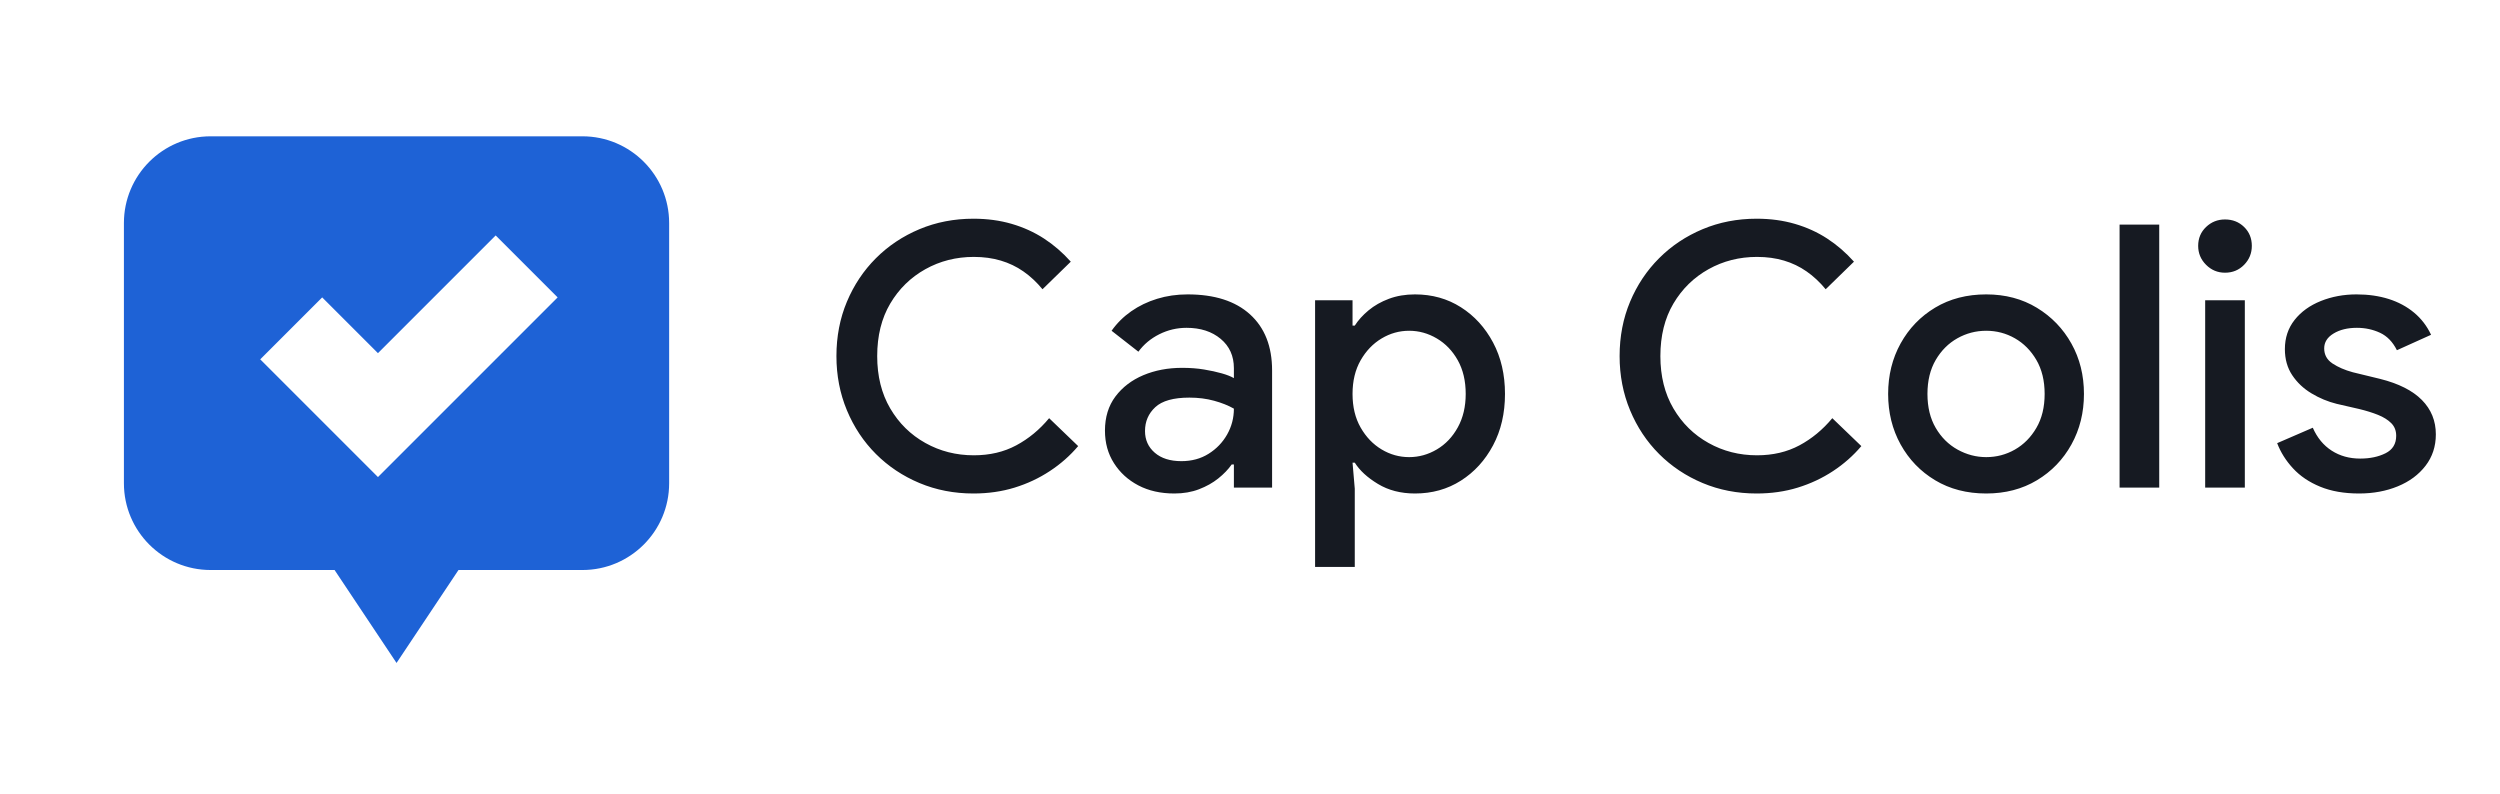
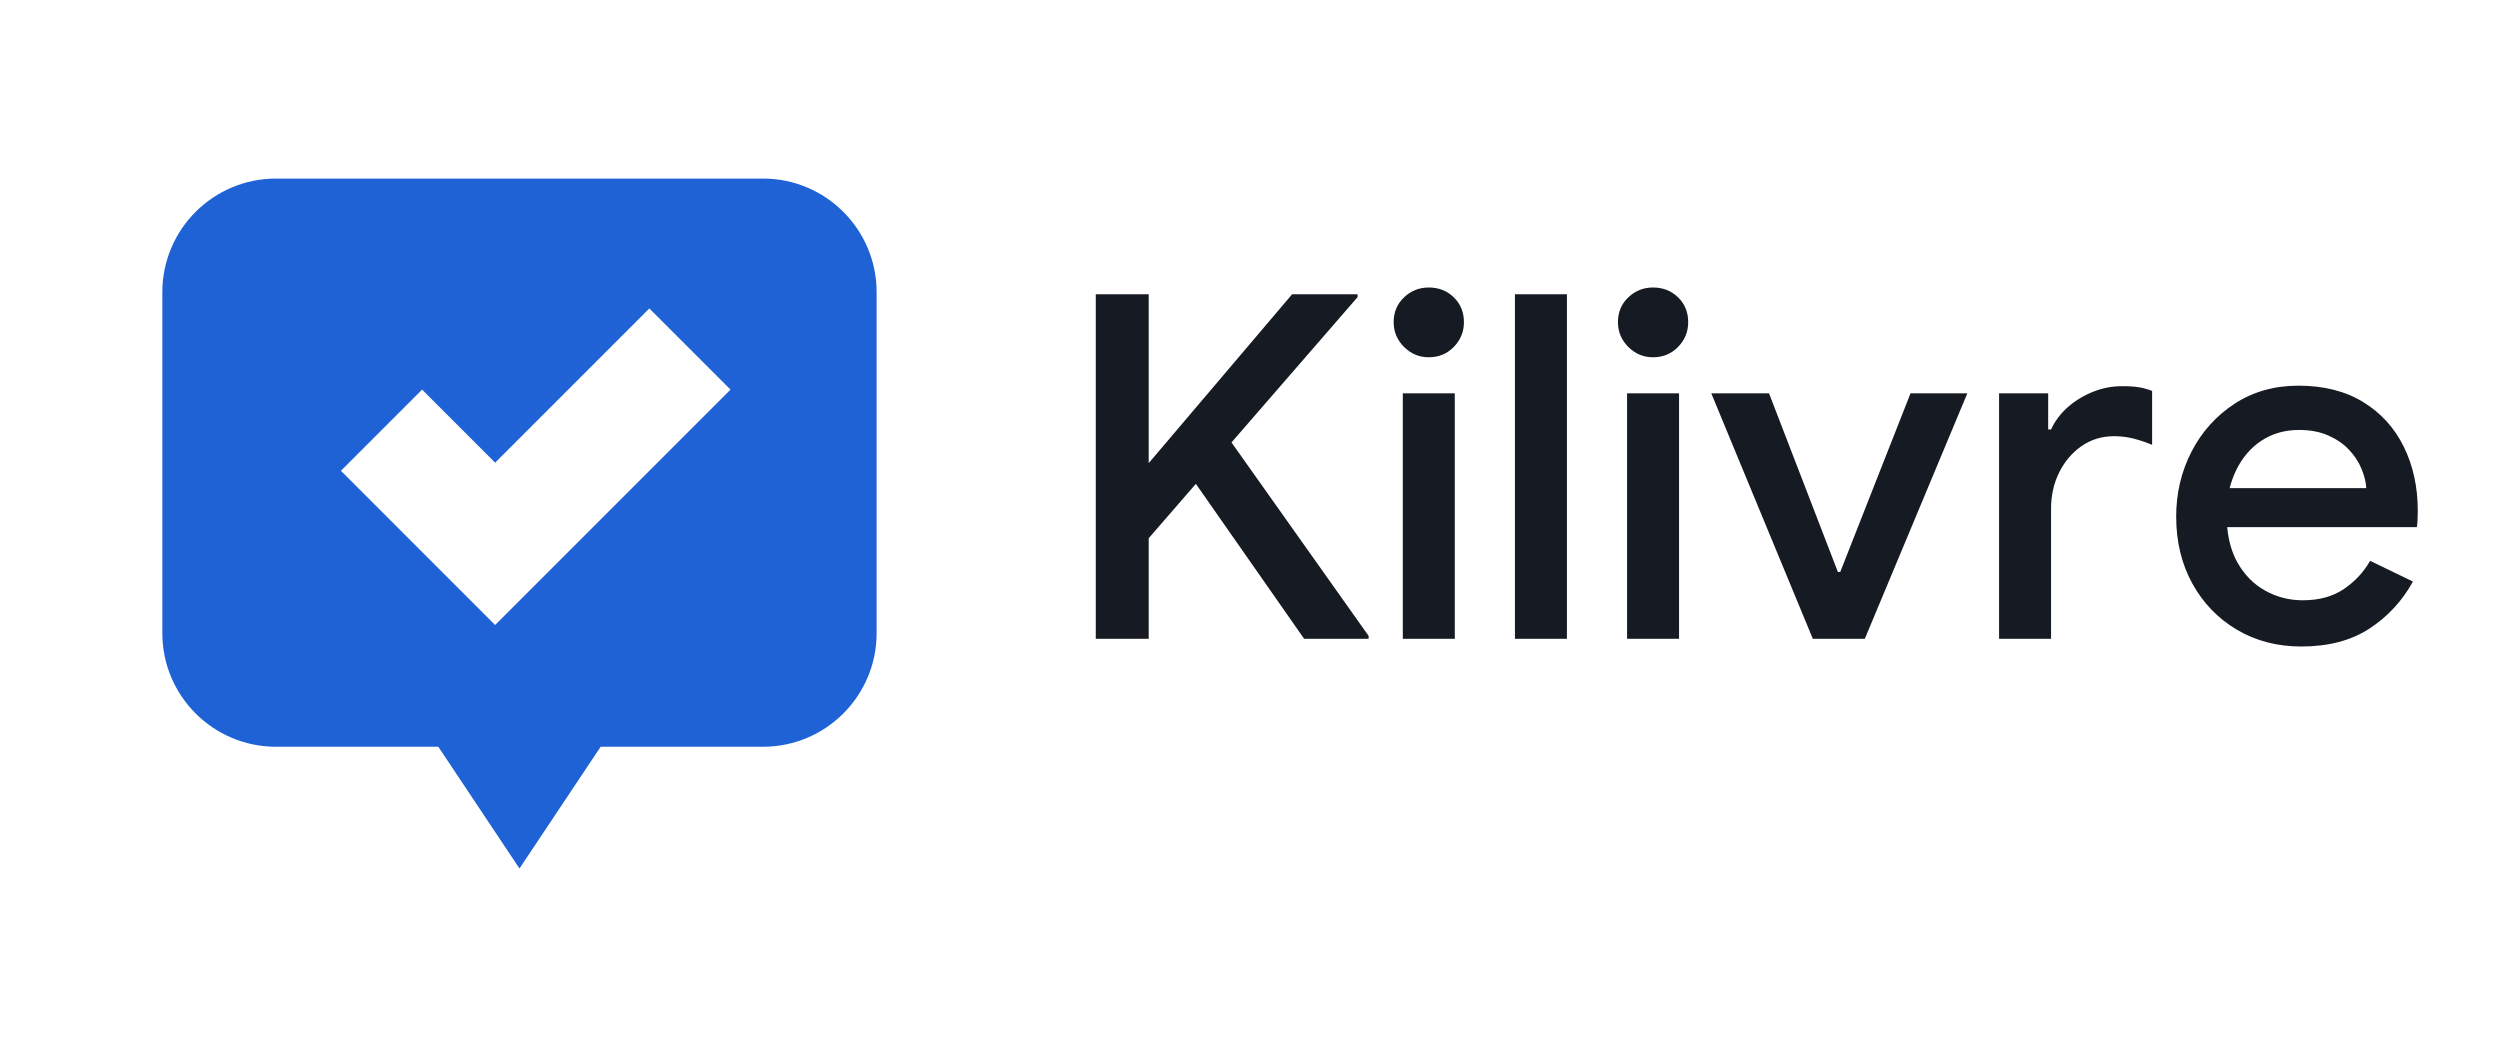
- <svg xmlns="http://www.w3.org/2000/svg" viewBox="0 0 807 256" width="807" height="256">
+ <svg xmlns="http://www.w3.org/2000/svg" viewBox="0 0 616 256" width="616" height="256">
  <path fill="#1E62D6" fill-rule="evenodd" d="M68 44H188A28 28 0 0 1 216 72V156A28 28 0 0 1 188 184H148L128 214 108 184H68A28 28 0 0 1 40 156V72A28 28 0 0 1 68 44ZM84 116 104 96 122 114 160 76 180 96 122 154Z" />
-   <path fill="#161A22" d="M314.23 159.30Q304.86 159.30 296.80 155.92Q288.74 152.54 282.75 146.55Q276.76 140.56 273.38 132.44Q270 124.32 270 114.95Q270 105.46 273.38 97.40Q276.76 89.34 282.75 83.35Q288.74 77.36 296.80 73.98Q304.86 70.60 314.23 70.60Q320.87 70.60 326.56 72.26Q332.25 73.92 337 77Q341.74 80.09 345.65 84.47L336.52 93.37Q333.68 89.93 330.36 87.62Q327.04 85.30 323.06 84.12Q319.09 82.93 314.35 82.93Q305.81 82.93 298.70 86.90Q291.58 90.88 287.37 97.99Q283.16 105.11 283.16 114.95Q283.16 124.67 287.37 131.85Q291.58 139.02 298.70 142.99Q305.81 146.97 314.35 146.97Q322.06 146.97 328.04 143.76Q334.03 140.56 338.66 134.99L348.03 144Q344.11 148.63 338.89 152.06Q333.68 155.50 327.51 157.40Q321.34 159.30 314.23 159.30M379.09 159.30Q372.45 159.30 367.47 156.69Q362.49 154.08 359.59 149.51Q356.68 144.95 356.68 139.02Q356.68 132.50 360.06 127.99Q363.44 123.49 369.07 121.11Q374.71 118.74 381.58 118.74Q385.50 118.74 388.70 119.28Q391.90 119.81 394.39 120.52Q396.88 121.23 398.30 122.06L398.30 118.86Q398.30 112.93 394.03 109.38Q389.77 105.82 383.01 105.82Q378.38 105.82 374.23 107.89Q370.08 109.97 367.47 113.53L358.82 106.77Q361.42 103.09 365.16 100.48Q368.90 97.87 373.52 96.45Q378.14 95.03 383.36 95.03Q396.41 95.03 403.52 101.49Q410.63 107.95 410.63 119.57L410.63 157.40L398.30 157.40L398.30 149.93L397.59 149.93Q395.93 152.30 393.26 154.44Q390.60 156.57 387.04 157.93Q383.48 159.30 379.09 159.30M381.35 148.86Q386.33 148.86 390.12 146.49Q393.92 144.12 396.11 140.27Q398.30 136.41 398.30 131.91Q395.58 130.36 391.90 129.36Q388.22 128.35 383.95 128.35Q376.25 128.35 372.93 131.43Q369.61 134.51 369.61 139.14Q369.61 143.41 372.75 146.13Q375.89 148.86 381.35 148.86M437.32 183.01L424.51 183.01L424.51 96.92L436.60 96.92L436.60 105.11L437.32 105.11Q438.98 102.50 441.76 100.19Q444.55 97.87 448.34 96.45Q452.14 95.03 456.76 95.03Q465.06 95.03 471.58 99.18Q478.11 103.33 481.96 110.56Q485.81 117.79 485.81 127.16Q485.81 136.53 481.96 143.76Q478.11 151 471.58 155.15Q465.06 159.30 456.76 159.30Q449.88 159.30 444.79 156.21Q439.69 153.13 437.32 149.34L436.60 149.34L437.32 157.76L437.32 183.01M454.87 147.56Q459.61 147.56 463.82 145.07Q468.03 142.58 470.58 137.95Q473.13 133.33 473.13 127.16Q473.13 120.88 470.58 116.31Q468.03 111.75 463.82 109.26Q459.61 106.77 454.87 106.77Q450.12 106.77 445.97 109.26Q441.82 111.75 439.21 116.31Q436.60 120.88 436.60 127.16Q436.60 133.45 439.21 138.01Q441.82 142.58 445.97 145.07Q450.12 147.56 454.87 147.56M567.04 159.30Q557.67 159.30 549.61 155.92Q541.55 152.54 535.56 146.55Q529.57 140.56 526.19 132.44Q522.81 124.32 522.81 114.95Q522.81 105.46 526.19 97.40Q529.57 89.34 535.56 83.35Q541.55 77.36 549.61 73.98Q557.67 70.60 567.04 70.60Q573.68 70.60 579.37 72.26Q585.07 73.92 589.81 77Q594.55 80.09 598.46 84.47L589.33 93.37Q586.49 89.93 583.17 87.62Q579.85 85.30 575.88 84.12Q571.90 82.93 567.16 82.93Q558.62 82.93 551.51 86.90Q544.39 90.88 540.18 97.99Q535.97 105.11 535.97 114.95Q535.97 124.67 540.18 131.85Q544.39 139.02 551.51 142.99Q558.62 146.97 567.16 146.97Q574.87 146.97 580.86 143.76Q586.84 140.56 591.47 134.99L600.84 144Q596.92 148.63 591.71 152.06Q586.49 155.50 580.32 157.40Q574.16 159.30 567.04 159.30M641.15 159.30Q631.79 159.30 624.67 155.03Q617.56 150.76 613.52 143.47Q609.49 136.17 609.49 127.16Q609.49 118.15 613.52 110.86Q617.56 103.57 624.67 99.30Q631.79 95.03 641.15 95.03Q650.40 95.03 657.52 99.36Q664.63 103.68 668.66 110.92Q672.70 118.15 672.70 127.16Q672.70 136.17 668.66 143.47Q664.63 150.76 657.52 155.03Q650.40 159.30 641.15 159.30M641.15 147.56Q646.13 147.56 650.40 145.13Q654.67 142.70 657.34 138.13Q660.01 133.57 660.01 127.16Q660.01 120.76 657.34 116.19Q654.67 111.63 650.40 109.20Q646.13 106.77 641.15 106.77Q636.17 106.77 631.84 109.20Q627.52 111.63 624.85 116.19Q622.18 120.76 622.18 127.16Q622.18 133.57 624.85 138.13Q627.52 142.70 631.90 145.13Q636.29 147.56 641.15 147.56M697 157.40L684.20 157.40L684.20 72.50L697 72.50L697 157.40M724.63 157.40L711.83 157.40L711.83 96.92L724.63 96.92L724.63 157.40M718.23 88.03Q714.67 88.03 712.12 85.48Q709.57 82.93 709.57 79.37Q709.57 75.70 712.12 73.27Q714.67 70.84 718.23 70.84Q721.91 70.84 724.40 73.27Q726.89 75.70 726.89 79.37Q726.89 82.93 724.40 85.48Q721.91 88.03 718.23 88.03M761.51 159.30Q754.28 159.30 748.94 157.10Q743.61 154.91 740.17 151.17Q736.73 147.44 735.07 143.05L746.57 138.07Q748.70 142.93 752.68 145.48Q756.65 148.03 761.87 148.03Q766.61 148.03 770.05 146.31Q773.49 144.59 773.49 140.68Q773.49 138.19 771.89 136.59Q770.29 134.99 767.62 133.92Q764.95 132.85 761.51 132.02L754.28 130.36Q750.01 129.30 746.15 126.98Q742.30 124.67 739.93 121.11Q737.56 117.56 737.56 112.70Q737.56 107.24 740.70 103.27Q743.84 99.30 749.18 97.16Q754.51 95.03 760.68 95.03Q766.37 95.03 771.06 96.51Q775.74 97.99 779.24 100.90Q782.74 103.80 784.75 108.07L773.72 113.05Q771.71 109.02 768.27 107.42Q764.83 105.82 760.80 105.82Q756.29 105.82 753.27 107.66Q750.25 109.49 750.25 112.46Q750.25 115.54 752.91 117.32Q755.58 119.10 759.50 120.17L768.27 122.30Q777.28 124.55 781.79 129.12Q786.29 133.68 786.29 140.21Q786.29 146.02 782.97 150.34Q779.65 154.67 774.02 156.98Q768.39 159.30 761.51 159.30" />
+   <path fill="#161A22" d="M283.04 157.40L270 157.40L270 72.50L283.04 72.50L283.04 114.12L318.38 72.50L334.51 72.50L334.51 73.21L303.44 109.02L337.23 156.69L337.23 157.40L321.34 157.40L294.66 119.22L283.04 132.62L283.04 157.40M358.46 157.40L345.65 157.40L345.65 96.92L358.46 96.92L358.46 157.40M352.06 88.03Q348.50 88.03 345.95 85.48Q343.40 82.93 343.40 79.37Q343.40 75.70 345.95 73.27Q348.50 70.84 352.06 70.84Q355.73 70.84 358.22 73.27Q360.71 75.70 360.71 79.37Q360.71 82.93 358.22 85.48Q355.73 88.03 352.06 88.03M386.09 157.40L373.28 157.40L373.28 72.50L386.09 72.50L386.09 157.40M413.72 157.40L400.91 157.40L400.91 96.92L413.72 96.92L413.72 157.40M407.31 88.03Q403.76 88.03 401.21 85.48Q398.66 82.93 398.66 79.37Q398.66 75.70 401.21 73.27Q403.76 70.84 407.31 70.84Q410.99 70.84 413.48 73.27Q415.97 75.70 415.97 79.37Q415.97 82.93 413.48 85.48Q410.99 88.03 407.31 88.03M459.49 157.40L446.68 157.40L421.66 96.92L435.89 96.92L452.85 140.92L453.44 140.92L470.75 96.92L484.75 96.92L459.49 157.40M505.38 157.40L492.57 157.40L492.57 96.92L504.67 96.92L504.67 105.82L505.38 105.82Q506.80 102.73 509.47 100.36Q512.14 97.99 515.64 96.57Q519.13 95.15 522.93 95.15Q525.42 95.15 527.14 95.44Q528.86 95.74 530.28 96.33L530.28 109.61Q528.03 108.66 525.72 108.07Q523.40 107.48 520.91 107.48Q516.41 107.48 512.91 109.91Q509.41 112.34 507.40 116.37Q505.38 120.40 505.38 125.38L505.38 157.40M567.04 159.30Q558.15 159.30 551.15 155.15Q544.16 151 540.18 143.76Q536.21 136.53 536.21 127.28Q536.21 118.62 540 111.27Q543.80 103.92 550.62 99.47Q557.44 95.03 566.33 95.03Q575.70 95.03 582.28 99.06Q588.86 103.09 592.30 110.09Q595.74 117.08 595.74 125.86Q595.74 127.16 595.68 128.23Q595.62 129.30 595.50 129.89L548.78 129.89Q549.25 134.87 551.27 138.55Q553.88 143.17 558.15 145.54Q562.42 147.91 567.40 147.91Q573.44 147.91 577.54 145.13Q581.63 142.34 584 138.19L594.55 143.29Q590.64 150.40 583.88 154.85Q577.12 159.30 567.04 159.30M549.37 120.28L583.05 120.28Q582.93 118.03 581.86 115.48Q580.80 112.93 578.78 110.80Q576.76 108.66 573.68 107.30Q570.60 105.94 566.45 105.94Q561.23 105.94 557.20 108.60Q553.17 111.27 550.91 116.02Q549.97 118.03 549.37 120.28" />
</svg>
